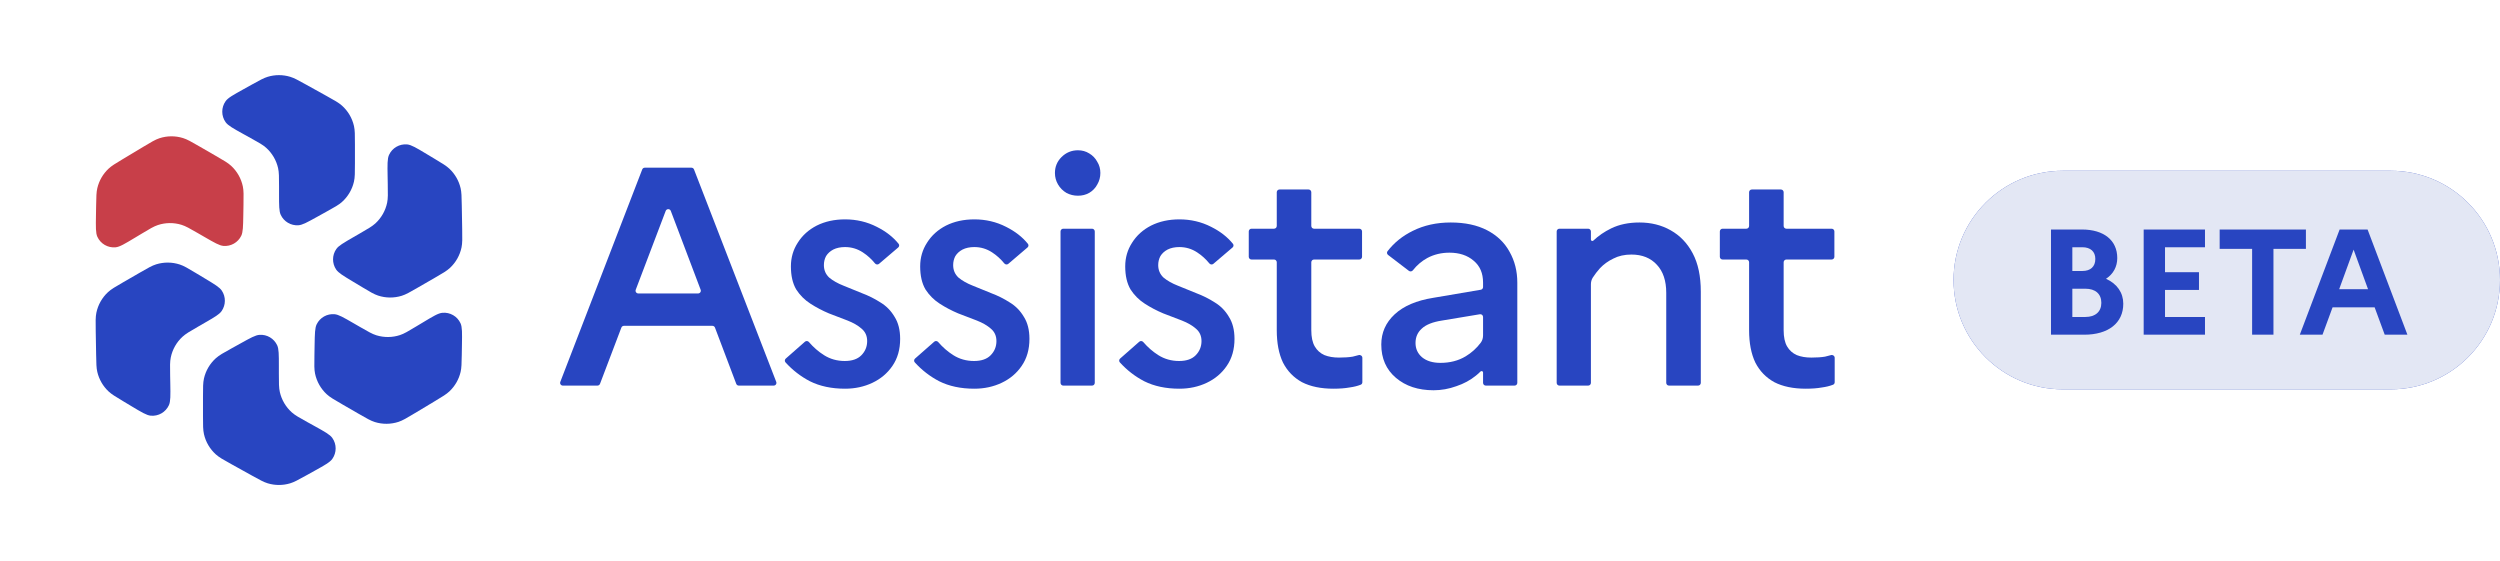
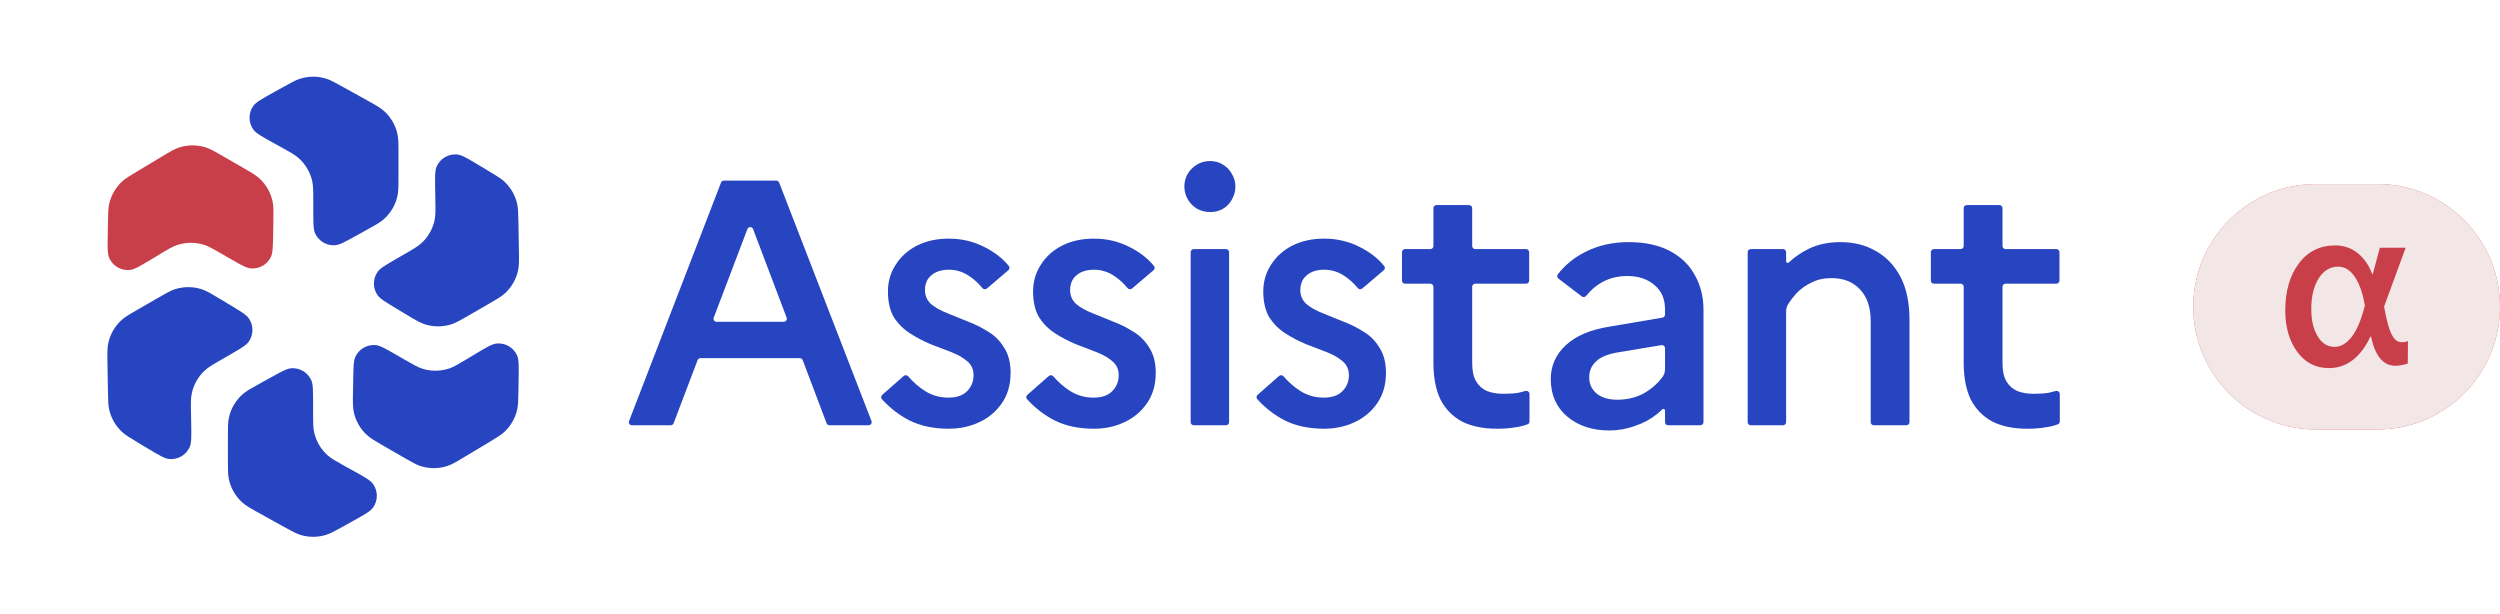
- <svg xmlns="http://www.w3.org/2000/svg" width="183" height="41" viewBox="0 0 183 41" fill="none">
-   <path d="M25.981 10.554C25.981 9.872 25.981 9.532 25.91 9.22C25.779 8.645 25.473 8.125 25.033 7.732C24.795 7.519 24.497 7.354 23.901 7.023L22.378 6.178C21.815 5.866 21.533 5.71 21.243 5.622C20.706 5.459 20.133 5.459 19.596 5.622C19.306 5.71 19.024 5.866 18.461 6.178L17.833 6.527C17.071 6.949 16.689 7.161 16.515 7.407C16.188 7.867 16.188 8.484 16.515 8.944C16.69 9.19 17.072 9.401 17.835 9.823L18.343 10.104C18.94 10.435 19.239 10.6 19.477 10.813C19.917 11.206 20.224 11.727 20.355 12.302C20.426 12.614 20.426 12.955 20.426 13.637V14.22C20.426 15.046 20.426 15.46 20.55 15.726C20.782 16.224 21.297 16.528 21.846 16.489C22.139 16.469 22.501 16.268 23.224 15.867L23.9 15.492C24.497 15.162 24.795 14.997 25.033 14.784C25.473 14.39 25.779 13.87 25.91 13.295C25.981 12.984 25.981 12.643 25.981 11.961V10.554Z" fill="#2845C1" />
-   <path d="M9.026 20.657C8.435 20.998 8.14 21.168 7.906 21.385C7.473 21.786 7.176 22.311 7.055 22.889C6.99 23.201 6.996 23.542 7.007 24.223L7.037 25.965C7.048 26.609 7.054 26.931 7.123 27.226C7.251 27.772 7.537 28.268 7.946 28.652C8.168 28.86 8.444 29.025 8.996 29.357L9.612 29.727C10.359 30.176 10.733 30.4 11.033 30.428C11.595 30.481 12.129 30.172 12.364 29.659C12.489 29.385 12.481 28.949 12.466 28.077L12.455 27.496C12.443 26.814 12.436 26.473 12.502 26.16C12.622 25.582 12.919 25.056 13.353 24.655C13.587 24.438 13.882 24.267 14.473 23.926L14.977 23.635C15.694 23.221 16.052 23.015 16.22 22.774C16.535 22.324 16.541 21.726 16.233 21.27C16.069 21.027 15.714 20.814 15.006 20.388L14.343 19.989C13.758 19.638 13.466 19.463 13.163 19.363C12.602 19.179 11.998 19.174 11.435 19.348C11.13 19.442 10.835 19.613 10.244 19.954L9.026 20.657Z" fill="#2845C1" />
-   <path d="M14.859 30.446C14.859 31.128 14.859 31.468 14.93 31.78C15.06 32.355 15.367 32.875 15.806 33.268C16.044 33.481 16.342 33.647 16.938 33.977L18.461 34.822C19.024 35.134 19.306 35.29 19.596 35.378C20.133 35.541 20.706 35.541 21.243 35.378C21.533 35.29 21.815 35.134 22.378 34.822L23.006 34.474C23.769 34.051 24.15 33.839 24.325 33.593C24.651 33.133 24.651 32.516 24.324 32.056C24.149 31.81 23.767 31.599 23.005 31.177L22.496 30.896C21.899 30.565 21.601 30.4 21.362 30.187C20.922 29.794 20.615 29.273 20.484 28.698C20.413 28.386 20.413 28.045 20.413 27.363V26.78C20.413 25.954 20.413 25.54 20.289 25.274C20.057 24.776 19.542 24.472 18.994 24.511C18.7 24.531 18.339 24.732 17.616 25.133L16.939 25.508C16.343 25.838 16.044 26.003 15.807 26.216C15.367 26.61 15.06 27.13 14.93 27.705C14.859 28.016 14.859 28.357 14.859 29.039V30.446Z" fill="#2845C1" />
-   <path d="M26.253 30.289C26.843 30.63 27.138 30.8 27.443 30.895C28.006 31.069 28.61 31.064 29.171 30.88C29.474 30.78 29.766 30.605 30.35 30.254L31.844 29.357C32.396 29.025 32.672 28.86 32.893 28.652C33.302 28.268 33.588 27.772 33.716 27.226C33.785 26.931 33.791 26.609 33.802 25.965L33.814 25.247C33.829 24.375 33.837 23.939 33.711 23.665C33.476 23.152 32.942 22.844 32.38 22.897C32.079 22.925 31.706 23.15 30.959 23.6L30.461 23.899C29.876 24.251 29.584 24.427 29.28 24.527C28.72 24.712 28.115 24.717 27.551 24.543C27.246 24.448 26.951 24.278 26.36 23.937L25.856 23.646C25.14 23.232 24.782 23.026 24.489 23C23.941 22.952 23.421 23.246 23.18 23.74C23.051 24.005 23.044 24.418 23.029 25.245L23.016 26.018C23.004 26.7 22.998 27.041 23.063 27.353C23.184 27.931 23.482 28.456 23.914 28.857C24.148 29.074 24.444 29.244 25.034 29.585L26.253 30.289Z" fill="#2845C1" />
-   <path d="M31.814 20.343C32.404 20.002 32.699 19.832 32.933 19.615C33.366 19.214 33.663 18.689 33.784 18.111C33.849 17.799 33.844 17.458 33.832 16.777L33.802 15.035C33.791 14.391 33.785 14.069 33.716 13.774C33.588 13.228 33.302 12.732 32.893 12.348C32.672 12.14 32.396 11.975 31.844 11.643L31.228 11.273C30.48 10.824 30.107 10.6 29.806 10.572C29.244 10.519 28.71 10.828 28.476 11.341C28.35 11.615 28.358 12.051 28.374 12.923L28.384 13.504C28.397 14.186 28.403 14.527 28.338 14.84C28.217 15.418 27.92 15.944 27.487 16.345C27.252 16.562 26.957 16.733 26.366 17.074L25.862 17.365C25.146 17.779 24.788 17.985 24.619 18.226C24.304 18.676 24.299 19.274 24.606 19.73C24.77 19.973 25.125 20.186 25.834 20.612L26.497 21.011C27.081 21.362 27.373 21.537 27.677 21.637C28.237 21.821 28.841 21.826 29.404 21.652C29.709 21.558 30.005 21.387 30.595 21.046L31.814 20.343Z" fill="#2845C1" />
-   <path d="M14.586 10.711C13.996 10.37 13.701 10.2 13.396 10.106C12.832 9.931 12.229 9.936 11.668 10.12C11.365 10.22 11.073 10.396 10.489 10.746L8.995 11.643C8.443 11.975 8.167 12.14 7.946 12.348C7.537 12.732 7.251 13.228 7.123 13.774C7.054 14.069 7.048 14.391 7.037 15.035L7.025 15.753C7.01 16.625 7.002 17.061 7.128 17.335C7.363 17.848 7.897 18.156 8.459 18.103C8.76 18.075 9.133 17.85 9.88 17.4L10.378 17.101C10.963 16.749 11.255 16.573 11.559 16.473C12.119 16.288 12.724 16.283 13.288 16.457C13.593 16.552 13.888 16.722 14.479 17.063L14.983 17.354C15.7 17.768 16.058 17.974 16.35 18C16.898 18.048 17.418 17.754 17.659 17.26C17.788 16.995 17.795 16.582 17.81 15.755L17.823 14.982C17.835 14.3 17.841 13.959 17.776 13.647C17.655 13.069 17.358 12.544 16.925 12.143C16.691 11.926 16.395 11.755 15.805 11.415L14.586 10.711Z" fill="#C83F49" />
-   <path d="M61.858 16.058C62.693 16.058 63.468 16.24 64.182 16.605C64.846 16.937 65.379 17.351 65.778 17.847C65.844 17.928 65.829 18.047 65.75 18.114L64.346 19.312C64.257 19.388 64.124 19.372 64.05 19.281C63.791 18.962 63.493 18.693 63.157 18.473C62.762 18.215 62.328 18.085 61.858 18.085C61.524 18.085 61.235 18.146 60.992 18.268C60.765 18.389 60.59 18.549 60.468 18.746C60.362 18.944 60.309 19.164 60.309 19.407C60.309 19.772 60.438 20.075 60.696 20.318C60.969 20.546 61.319 20.744 61.744 20.911C62.17 21.078 62.617 21.261 63.088 21.458C63.574 21.64 64.03 21.868 64.455 22.142C64.881 22.4 65.222 22.749 65.481 23.189C65.754 23.615 65.891 24.154 65.891 24.807C65.891 25.581 65.701 26.242 65.322 26.789C64.957 27.321 64.471 27.731 63.864 28.02C63.256 28.308 62.587 28.453 61.858 28.453C60.871 28.453 60.012 28.271 59.283 27.906C58.612 27.556 58.017 27.096 57.5 26.527C57.426 26.446 57.435 26.321 57.518 26.248L58.921 25.014C59.007 24.938 59.138 24.95 59.212 25.036C59.542 25.419 59.908 25.738 60.309 25.992C60.764 26.281 61.273 26.425 61.835 26.425C62.367 26.425 62.77 26.288 63.043 26.015C63.332 25.726 63.476 25.377 63.476 24.967C63.476 24.587 63.339 24.284 63.066 24.056C62.807 23.828 62.466 23.63 62.04 23.463C61.615 23.296 61.159 23.121 60.673 22.939C60.202 22.741 59.755 22.506 59.329 22.232C58.904 21.959 58.554 21.61 58.281 21.185C58.022 20.744 57.894 20.182 57.894 19.498C57.894 18.86 58.061 18.283 58.395 17.767C58.729 17.235 59.192 16.817 59.784 16.513C60.392 16.209 61.083 16.058 61.858 16.058Z" fill="#2845C1" />
-   <path d="M71.322 16.058C72.157 16.058 72.932 16.24 73.646 16.605C74.31 16.937 74.842 17.351 75.242 17.847C75.308 17.928 75.293 18.047 75.214 18.114L73.81 19.312C73.721 19.388 73.588 19.372 73.514 19.281C73.255 18.962 72.957 18.693 72.62 18.473C72.225 18.215 71.792 18.085 71.322 18.085C70.987 18.085 70.698 18.146 70.455 18.268C70.228 18.389 70.052 18.549 69.931 18.746C69.825 18.944 69.772 19.164 69.772 19.407C69.772 19.772 69.901 20.075 70.159 20.318C70.433 20.546 70.782 20.744 71.207 20.911C71.633 21.078 72.081 21.261 72.552 21.458C73.038 21.64 73.494 21.868 73.919 22.142C74.344 22.4 74.686 22.749 74.945 23.189C75.218 23.615 75.355 24.154 75.355 24.807C75.355 25.581 75.164 26.242 74.784 26.789C74.42 27.321 73.934 27.731 73.326 28.02C72.719 28.308 72.051 28.453 71.322 28.453C70.334 28.453 69.475 28.271 68.746 27.906C68.075 27.556 67.48 27.096 66.963 26.527C66.889 26.446 66.898 26.321 66.981 26.248L68.384 25.014C68.47 24.938 68.601 24.95 68.675 25.036C69.005 25.419 69.371 25.738 69.772 25.992C70.227 26.281 70.736 26.425 71.298 26.425C71.83 26.425 72.233 26.288 72.506 26.015C72.795 25.726 72.939 25.377 72.939 24.967C72.939 24.587 72.802 24.284 72.529 24.056C72.27 23.828 71.928 23.63 71.503 23.463C71.078 23.296 70.622 23.121 70.136 22.939C69.665 22.741 69.217 22.506 68.792 22.232C68.367 21.959 68.018 21.61 67.744 21.185C67.486 20.744 67.357 20.182 67.357 19.498C67.357 18.86 67.524 18.283 67.858 17.767C68.192 17.235 68.655 16.817 69.247 16.513C69.855 16.209 70.547 16.058 71.322 16.058Z" fill="#2845C1" />
-   <path d="M86.331 16.058C87.167 16.058 87.942 16.24 88.656 16.605C89.32 16.937 89.852 17.351 90.252 17.847C90.317 17.928 90.303 18.047 90.224 18.114L88.82 19.312C88.731 19.388 88.597 19.372 88.524 19.281C88.265 18.962 87.967 18.693 87.63 18.473C87.235 18.214 86.802 18.085 86.331 18.085C85.997 18.085 85.708 18.146 85.465 18.268C85.237 18.389 85.063 18.549 84.942 18.746C84.835 18.944 84.781 19.164 84.781 19.407C84.782 19.772 84.911 20.075 85.169 20.318C85.443 20.546 85.792 20.744 86.217 20.911C86.642 21.078 87.091 21.261 87.562 21.458C88.048 21.64 88.504 21.868 88.929 22.142C89.354 22.4 89.696 22.749 89.954 23.189C90.228 23.615 90.364 24.154 90.365 24.807C90.365 25.581 90.175 26.242 89.795 26.789C89.431 27.321 88.944 27.731 88.336 28.02C87.729 28.308 87.06 28.453 86.331 28.453C85.344 28.453 84.485 28.271 83.756 27.906C83.084 27.556 82.49 27.096 81.974 26.527C81.9 26.446 81.909 26.321 81.991 26.248L83.394 25.014C83.479 24.938 83.61 24.95 83.685 25.036C84.015 25.419 84.381 25.738 84.781 25.992C85.237 26.281 85.747 26.425 86.309 26.425C86.84 26.425 87.243 26.288 87.516 26.015C87.804 25.726 87.949 25.377 87.95 24.967C87.95 24.587 87.812 24.284 87.539 24.056C87.281 23.828 86.939 23.63 86.514 23.463C86.089 23.296 85.633 23.121 85.147 22.939C84.676 22.741 84.227 22.506 83.802 22.232C83.377 21.959 83.028 21.61 82.754 21.185C82.496 20.744 82.366 20.182 82.366 19.498C82.366 18.86 82.534 18.283 82.868 17.767C83.203 17.235 83.666 16.817 84.258 16.513C84.866 16.209 85.557 16.058 86.331 16.058Z" fill="#2845C1" />
-   <path fill-rule="evenodd" clip-rule="evenodd" d="M106.191 16.286C107.239 16.286 108.128 16.476 108.857 16.855C109.586 17.235 110.133 17.759 110.498 18.428C110.877 19.096 111.067 19.848 111.067 20.684V28.026C111.067 28.136 110.977 28.226 110.867 28.226H108.76C108.65 28.226 108.56 28.136 108.56 28.026V27.266C108.56 27.172 108.438 27.127 108.372 27.195C108.27 27.3 108.159 27.4 108.037 27.496C107.626 27.83 107.148 28.089 106.601 28.271C106.054 28.469 105.5 28.567 104.938 28.567C103.814 28.567 102.894 28.264 102.18 27.656C101.466 27.049 101.11 26.235 101.11 25.218C101.11 24.352 101.436 23.615 102.089 23.008C102.743 22.4 103.684 21.997 104.915 21.8L108.394 21.209C108.49 21.193 108.56 21.109 108.56 21.012V20.684C108.56 20 108.333 19.469 107.877 19.089C107.422 18.694 106.829 18.496 106.1 18.496C105.508 18.496 104.968 18.626 104.482 18.884C104.071 19.109 103.717 19.41 103.422 19.787C103.351 19.876 103.222 19.896 103.132 19.827L101.606 18.66C101.52 18.594 101.501 18.472 101.568 18.387C102.052 17.762 102.666 17.267 103.411 16.901C104.231 16.491 105.158 16.286 106.191 16.286ZM105.553 23.464C104.87 23.57 104.376 23.767 104.072 24.056C103.768 24.329 103.616 24.678 103.616 25.104C103.616 25.529 103.775 25.879 104.094 26.152C104.428 26.426 104.877 26.562 105.439 26.562C106.138 26.562 106.753 26.403 107.285 26.084C107.721 25.822 108.09 25.488 108.393 25.083C108.508 24.93 108.56 24.74 108.56 24.548V23.201C108.56 23.077 108.449 22.983 108.327 23.003L105.553 23.464Z" fill="#2845C1" />
-   <path d="M95.987 16.541C95.987 16.652 96.076 16.741 96.187 16.741H99.502C99.612 16.741 99.702 16.831 99.702 16.941V18.797C99.702 18.907 99.612 18.997 99.502 18.997H96.187C96.076 18.997 95.987 19.087 95.987 19.197V24.17C95.987 24.671 96.071 25.066 96.238 25.355C96.405 25.643 96.64 25.855 96.944 25.992C97.248 26.114 97.605 26.175 98.015 26.175C98.41 26.175 98.745 26.152 99.018 26.106C99.174 26.072 99.317 26.035 99.448 25.995C99.583 25.954 99.724 26.052 99.724 26.193V27.981C99.724 28.06 99.678 28.133 99.604 28.161C99.361 28.256 99.089 28.323 98.79 28.362C98.455 28.423 98.061 28.453 97.605 28.453C96.694 28.453 95.926 28.294 95.303 27.975C94.696 27.64 94.233 27.162 93.914 26.539C93.61 25.901 93.459 25.111 93.459 24.17V19.197C93.459 19.087 93.369 18.997 93.258 18.997H91.609C91.498 18.997 91.409 18.907 91.409 18.797V16.941C91.409 16.831 91.498 16.741 91.609 16.741H93.258C93.369 16.741 93.459 16.652 93.459 16.541V14.071C93.459 13.961 93.548 13.871 93.659 13.871H95.787C95.897 13.871 95.987 13.961 95.987 14.071V16.541Z" fill="#2845C1" />
-   <path d="M130.563 16.541C130.563 16.652 130.653 16.741 130.763 16.741H134.077C134.187 16.741 134.277 16.831 134.277 16.941V18.797C134.277 18.907 134.187 18.997 134.077 18.997H130.763C130.653 18.997 130.563 19.087 130.563 19.197V24.17C130.563 24.671 130.646 25.066 130.813 25.355C130.98 25.643 131.216 25.855 131.52 25.992C131.824 26.114 132.18 26.175 132.59 26.175C132.985 26.175 133.32 26.152 133.593 26.106C133.749 26.072 133.893 26.035 134.024 25.995C134.158 25.954 134.299 26.052 134.299 26.192V27.981C134.299 28.06 134.253 28.133 134.179 28.161C133.936 28.256 133.665 28.323 133.366 28.362C133.032 28.423 132.636 28.453 132.18 28.453C131.269 28.453 130.502 28.294 129.879 27.975C129.272 27.64 128.809 27.162 128.49 26.539C128.186 25.901 128.034 25.112 128.034 24.17V19.197C128.034 19.087 127.944 18.997 127.834 18.997H126.092C125.982 18.997 125.892 18.907 125.892 18.797V16.941C125.892 16.831 125.982 16.741 126.092 16.741H127.834C127.944 16.741 128.034 16.652 128.034 16.541V14.071C128.034 13.961 128.123 13.871 128.234 13.871H130.363C130.473 13.871 130.563 13.961 130.563 14.071V16.541Z" fill="#2845C1" />
-   <path fill-rule="evenodd" clip-rule="evenodd" d="M56.821 27.953C56.872 28.084 56.775 28.226 56.634 28.226H54.08C53.997 28.226 53.922 28.174 53.893 28.096L52.336 23.98C52.306 23.902 52.232 23.851 52.148 23.851H45.671C45.588 23.851 45.513 23.902 45.484 23.98L43.92 28.097C43.89 28.174 43.816 28.226 43.733 28.226H41.2C41.06 28.226 40.963 28.085 41.014 27.954L47.011 12.403C47.04 12.326 47.115 12.275 47.197 12.275H50.614C50.697 12.275 50.771 12.326 50.801 12.403L56.821 27.953ZM46.536 21.21C46.486 21.341 46.583 21.481 46.723 21.481H51.101C51.24 21.481 51.337 21.341 51.288 21.211L49.103 15.44C49.038 15.267 48.795 15.267 48.729 15.439L46.536 21.21Z" fill="#2845C1" />
-   <path d="M80.137 28.026C80.137 28.136 80.048 28.226 79.937 28.226H77.831C77.721 28.226 77.631 28.136 77.631 28.026V16.941C77.631 16.831 77.721 16.741 77.831 16.741H79.937C80.048 16.741 80.137 16.831 80.137 16.941V28.026Z" fill="#2845C1" />
-   <path d="M120.009 16.286C120.86 16.286 121.619 16.476 122.288 16.855C122.971 17.235 123.511 17.798 123.906 18.542C124.301 19.286 124.499 20.221 124.499 21.345V28.026C124.499 28.136 124.409 28.226 124.299 28.226H122.169C122.059 28.226 121.969 28.136 121.969 28.026V21.436C121.969 20.555 121.741 19.871 121.286 19.385C120.83 18.884 120.206 18.633 119.417 18.633C118.915 18.633 118.475 18.731 118.095 18.929C117.715 19.111 117.389 19.347 117.116 19.636C116.919 19.855 116.745 20.083 116.592 20.32C116.498 20.466 116.455 20.638 116.455 20.812V28.026C116.455 28.136 116.365 28.226 116.255 28.226H114.149C114.038 28.226 113.949 28.136 113.949 28.026V16.941C113.949 16.831 114.038 16.741 114.149 16.741H116.255C116.365 16.741 116.455 16.831 116.455 16.941V17.539C116.455 17.629 116.566 17.675 116.631 17.613C117.008 17.257 117.443 16.959 117.936 16.719C118.528 16.43 119.219 16.286 120.009 16.286Z" fill="#2845C1" />
-   <path d="M78.907 11C79.21 11 79.484 11.076 79.727 11.227C79.985 11.379 80.183 11.585 80.32 11.843C80.472 12.086 80.547 12.359 80.547 12.663C80.547 12.967 80.472 13.248 80.32 13.506C80.183 13.764 79.985 13.969 79.727 14.121C79.484 14.258 79.211 14.326 78.907 14.326C78.603 14.326 78.322 14.258 78.064 14.121C77.806 13.969 77.601 13.764 77.449 13.506C77.297 13.248 77.221 12.967 77.221 12.663C77.221 12.207 77.381 11.82 77.7 11.501C78.034 11.167 78.436 11 78.907 11Z" fill="#2845C1" />
-   <rect x="143" y="12.5" width="40" height="16" rx="8" fill="#2845C1" />
-   <rect x="143" y="12.5" width="40" height="16" rx="8" fill="#F7F8FA" fill-opacity="0.9" />
-   <path d="M150.133 24.5V16.8H152.399C154.005 16.8 154.984 17.592 154.984 18.89C154.984 19.517 154.698 20.056 154.159 20.408C154.973 20.771 155.424 21.431 155.424 22.234C155.424 23.642 154.335 24.5 152.564 24.5H150.133ZM152.432 18.098H151.695V19.836H152.432C153.026 19.836 153.378 19.517 153.378 18.956C153.378 18.417 153.026 18.098 152.432 18.098ZM152.652 21.134H151.695V23.202H152.652C153.378 23.202 153.818 22.817 153.818 22.168C153.818 21.508 153.378 21.134 152.652 21.134ZM156.917 24.5V16.8H161.405V18.098H158.479V19.924H160.965V21.222H158.479V23.202H161.405V24.5H156.917ZM162.479 18.219V16.8H168.793V18.219H166.417V24.5H164.855V18.219H162.479ZM168.346 24.5L171.261 16.8H173.307L176.222 24.5H174.561L173.824 22.498H170.744L170.007 24.5H168.346ZM171.228 21.167H173.34L172.284 18.274L171.228 21.167Z" fill="#2845C1" />
+ <svg xmlns="http://www.w3.org/2000/svg" width="163" height="40" viewBox="0 0 163 40" fill="none">
+   <path d="M25.981 10.054C25.981 9.372 25.981 9.032 25.91 8.72C25.779 8.145 25.473 7.625 25.033 7.232C24.795 7.019 24.497 6.854 23.901 6.523L22.378 5.678C21.815 5.366 21.533 5.21 21.243 5.122C20.706 4.959 20.133 4.959 19.596 5.122C19.306 5.21 19.024 5.366 18.461 5.678L17.833 6.027C17.071 6.449 16.689 6.661 16.515 6.907C16.188 7.367 16.188 7.984 16.515 8.444C16.69 8.69 17.072 8.901 17.835 9.323L18.343 9.604C18.94 9.935 19.239 10.1 19.477 10.313C19.917 10.706 20.224 11.227 20.355 11.802C20.426 12.114 20.426 12.455 20.426 13.137V13.72C20.426 14.546 20.426 14.96 20.55 15.226C20.782 15.724 21.297 16.028 21.846 15.989C22.139 15.969 22.501 15.768 23.224 15.367L23.9 14.992C24.497 14.662 24.795 14.497 25.033 14.284C25.473 13.89 25.779 13.37 25.91 12.795C25.981 12.484 25.981 12.143 25.981 11.461V10.054Z" fill="#2845C1" />
+   <path d="M9.026 20.157C8.435 20.498 8.14 20.668 7.906 20.885C7.473 21.286 7.176 21.811 7.055 22.389C6.99 22.701 6.996 23.042 7.007 23.723L7.037 25.465C7.048 26.109 7.054 26.431 7.123 26.726C7.251 27.272 7.537 27.768 7.946 28.152C8.168 28.36 8.444 28.525 8.996 28.857L9.612 29.227C10.359 29.676 10.733 29.9 11.033 29.928C11.595 29.981 12.129 29.672 12.364 29.159C12.489 28.885 12.481 28.449 12.466 27.577L12.455 26.996C12.443 26.314 12.436 25.973 12.502 25.66C12.622 25.082 12.919 24.556 13.353 24.155C13.587 23.938 13.882 23.767 14.473 23.426L14.977 23.135C15.694 22.721 16.052 22.515 16.22 22.274C16.535 21.824 16.541 21.226 16.233 20.77C16.069 20.527 15.714 20.314 15.006 19.888L14.343 19.489C13.758 19.138 13.466 18.963 13.163 18.863C12.602 18.679 11.998 18.674 11.435 18.848C11.13 18.942 10.835 19.113 10.244 19.454L9.026 20.157Z" fill="#2845C1" />
+   <path d="M14.859 29.946C14.859 30.628 14.859 30.968 14.93 31.28C15.06 31.855 15.367 32.375 15.806 32.768C16.044 32.981 16.342 33.147 16.938 33.477L18.461 34.322C19.024 34.634 19.306 34.79 19.596 34.878C20.133 35.041 20.706 35.041 21.243 34.878C21.533 34.79 21.815 34.634 22.378 34.322L23.006 33.974C23.769 33.551 24.15 33.339 24.325 33.093C24.651 32.633 24.651 32.016 24.324 31.556C24.149 31.31 23.767 31.099 23.005 30.677L22.496 30.396C21.899 30.065 21.601 29.9 21.362 29.687C20.922 29.294 20.615 28.773 20.484 28.198C20.413 27.886 20.413 27.545 20.413 26.863V26.28C20.413 25.454 20.413 25.04 20.289 24.774C20.057 24.276 19.542 23.972 18.994 24.011C18.7 24.031 18.339 24.232 17.616 24.633L16.939 25.008C16.343 25.338 16.044 25.503 15.807 25.716C15.367 26.11 15.06 26.63 14.93 27.205C14.859 27.516 14.859 27.857 14.859 28.539V29.946Z" fill="#2845C1" />
+   <path d="M26.253 29.789C26.843 30.13 27.138 30.3 27.443 30.395C28.006 30.569 28.61 30.564 29.171 30.38C29.474 30.28 29.766 30.105 30.35 29.754L31.844 28.857C32.396 28.525 32.672 28.36 32.893 28.152C33.302 27.768 33.588 27.272 33.716 26.726C33.785 26.431 33.791 26.109 33.802 25.465L33.814 24.747C33.829 23.875 33.837 23.439 33.711 23.165C33.476 22.652 32.942 22.344 32.38 22.397C32.079 22.425 31.706 22.65 30.959 23.1L30.461 23.399C29.876 23.751 29.584 23.927 29.28 24.027C28.72 24.212 28.115 24.217 27.551 24.043C27.246 23.948 26.951 23.778 26.36 23.437L25.856 23.146C25.14 22.732 24.782 22.526 24.489 22.5C23.941 22.452 23.421 22.746 23.18 23.24C23.051 23.505 23.044 23.918 23.029 24.745L23.016 25.518C23.004 26.2 22.998 26.541 23.063 26.853C23.184 27.431 23.482 27.956 23.914 28.357C24.148 28.574 24.444 28.744 25.034 29.085L26.253 29.789Z" fill="#2845C1" />
+   <path d="M31.814 19.843C32.404 19.502 32.699 19.332 32.933 19.115C33.366 18.714 33.663 18.189 33.784 17.611C33.849 17.299 33.844 16.958 33.832 16.277L33.802 14.535C33.791 13.891 33.785 13.569 33.716 13.274C33.588 12.728 33.302 12.232 32.893 11.848C32.672 11.64 32.396 11.475 31.844 11.143L31.228 10.773C30.48 10.324 30.107 10.1 29.806 10.072C29.244 10.019 28.71 10.328 28.476 10.841C28.35 11.115 28.358 11.551 28.374 12.423L28.384 13.004C28.397 13.686 28.403 14.027 28.338 14.34C28.217 14.918 27.92 15.444 27.487 15.845C27.252 16.062 26.957 16.233 26.366 16.574L25.862 16.865C25.146 17.279 24.788 17.485 24.619 17.726C24.304 18.176 24.299 18.774 24.606 19.23C24.77 19.473 25.125 19.686 25.834 20.112L26.497 20.511C27.081 20.862 27.373 21.037 27.677 21.137C28.237 21.321 28.841 21.326 29.404 21.152C29.709 21.058 30.005 20.887 30.595 20.546L31.814 19.843Z" fill="#2845C1" />
+   <path d="M14.586 10.211C13.996 9.87 13.701 9.7 13.396 9.606C12.833 9.431 12.229 9.436 11.669 9.62C11.365 9.72 11.073 9.895 10.489 10.246L8.996 11.143C8.444 11.475 8.168 11.64 7.946 11.848C7.537 12.232 7.251 12.728 7.123 13.274C7.054 13.569 7.048 13.891 7.037 14.535L7.025 15.253C7.01 16.125 7.002 16.561 7.128 16.835C7.364 17.348 7.898 17.656 8.46 17.603C8.76 17.575 9.134 17.35 9.881 16.9L10.379 16.601C10.963 16.249 11.255 16.073 11.559 15.973C12.12 15.788 12.724 15.783 13.288 15.957C13.593 16.052 13.889 16.222 14.479 16.563L14.984 16.854C15.7 17.268 16.058 17.474 16.351 17.5C16.898 17.548 17.419 17.254 17.659 16.76C17.788 16.495 17.795 16.082 17.81 15.255L17.823 14.482C17.835 13.8 17.841 13.459 17.776 13.147C17.655 12.569 17.358 12.044 16.925 11.643C16.691 11.426 16.395 11.255 15.805 10.915L14.586 10.211Z" fill="#C83F49" />
+   <path d="M61.858 15.558C62.693 15.558 63.468 15.74 64.182 16.105C64.846 16.437 65.379 16.851 65.778 17.347C65.844 17.428 65.829 17.547 65.75 17.614L64.346 18.812C64.257 18.888 64.124 18.872 64.05 18.781C63.791 18.462 63.493 18.193 63.157 17.973C62.762 17.715 62.328 17.585 61.858 17.585C61.524 17.585 61.235 17.646 60.992 17.768C60.765 17.889 60.59 18.049 60.468 18.246C60.362 18.444 60.309 18.664 60.309 18.907C60.309 19.272 60.438 19.575 60.696 19.818C60.969 20.046 61.319 20.244 61.744 20.411C62.17 20.578 62.617 20.761 63.088 20.958C63.574 21.14 64.03 21.368 64.455 21.642C64.881 21.9 65.222 22.249 65.481 22.689C65.754 23.115 65.891 23.654 65.891 24.307C65.891 25.081 65.701 25.742 65.322 26.289C64.957 26.821 64.471 27.231 63.864 27.52C63.256 27.808 62.587 27.953 61.858 27.953C60.871 27.953 60.012 27.771 59.283 27.406C58.612 27.056 58.017 26.596 57.5 26.027C57.426 25.946 57.435 25.821 57.518 25.748L58.921 24.514C59.007 24.438 59.138 24.45 59.212 24.536C59.542 24.919 59.908 25.238 60.309 25.492C60.764 25.781 61.273 25.925 61.835 25.925C62.367 25.925 62.77 25.788 63.043 25.515C63.332 25.226 63.476 24.877 63.476 24.467C63.476 24.087 63.339 23.784 63.066 23.556C62.807 23.328 62.466 23.13 62.04 22.963C61.615 22.796 61.159 22.621 60.673 22.439C60.202 22.241 59.755 22.006 59.329 21.732C58.904 21.459 58.554 21.11 58.281 20.685C58.022 20.244 57.894 19.682 57.894 18.998C57.894 18.36 58.061 17.783 58.395 17.267C58.729 16.735 59.192 16.317 59.784 16.013C60.392 15.709 61.083 15.558 61.858 15.558Z" fill="#2845C1" />
+   <path d="M71.322 15.558C72.157 15.558 72.932 15.74 73.646 16.105C74.31 16.437 74.842 16.851 75.242 17.347C75.308 17.428 75.293 17.547 75.214 17.614L73.81 18.812C73.721 18.888 73.588 18.872 73.514 18.781C73.255 18.462 72.957 18.193 72.62 17.973C72.225 17.715 71.792 17.585 71.322 17.585C70.987 17.585 70.698 17.646 70.455 17.768C70.228 17.889 70.052 18.049 69.931 18.246C69.825 18.444 69.772 18.664 69.772 18.907C69.772 19.272 69.901 19.575 70.159 19.818C70.433 20.046 70.782 20.244 71.207 20.411C71.633 20.578 72.081 20.761 72.552 20.958C73.038 21.14 73.494 21.368 73.919 21.642C74.344 21.9 74.686 22.249 74.945 22.689C75.218 23.115 75.355 23.654 75.355 24.307C75.355 25.081 75.164 25.742 74.784 26.289C74.42 26.821 73.934 27.231 73.326 27.52C72.719 27.808 72.051 27.953 71.322 27.953C70.334 27.953 69.475 27.771 68.746 27.406C68.075 27.056 67.48 26.596 66.963 26.027C66.889 25.946 66.898 25.821 66.981 25.748L68.384 24.514C68.47 24.438 68.601 24.45 68.675 24.536C69.005 24.919 69.371 25.238 69.772 25.492C70.227 25.781 70.736 25.925 71.298 25.925C71.83 25.925 72.233 25.788 72.506 25.515C72.795 25.226 72.939 24.877 72.939 24.467C72.939 24.087 72.802 23.784 72.529 23.556C72.27 23.328 71.928 23.13 71.503 22.963C71.078 22.796 70.622 22.621 70.136 22.439C69.665 22.241 69.217 22.006 68.792 21.732C68.367 21.459 68.018 21.11 67.744 20.685C67.486 20.244 67.357 19.682 67.357 18.998C67.357 18.36 67.524 17.783 67.858 17.267C68.192 16.735 68.655 16.317 69.247 16.013C69.855 15.709 70.547 15.558 71.322 15.558Z" fill="#2845C1" />
+   <path d="M86.331 15.558C87.167 15.558 87.942 15.74 88.656 16.105C89.32 16.437 89.852 16.851 90.252 17.347C90.317 17.428 90.303 17.547 90.224 17.614L88.82 18.812C88.731 18.888 88.597 18.872 88.524 18.781C88.265 18.462 87.967 18.193 87.63 17.973C87.235 17.714 86.802 17.585 86.331 17.585C85.997 17.585 85.708 17.646 85.465 17.768C85.237 17.889 85.063 18.049 84.942 18.246C84.835 18.444 84.781 18.664 84.781 18.907C84.782 19.272 84.911 19.575 85.169 19.818C85.443 20.046 85.792 20.244 86.217 20.411C86.642 20.578 87.091 20.761 87.562 20.958C88.048 21.14 88.504 21.368 88.929 21.642C89.354 21.9 89.696 22.249 89.954 22.689C90.228 23.115 90.364 23.654 90.365 24.307C90.365 25.081 90.175 25.742 89.795 26.289C89.431 26.821 88.944 27.231 88.336 27.52C87.729 27.808 87.06 27.953 86.331 27.953C85.344 27.953 84.485 27.771 83.756 27.406C83.084 27.056 82.49 26.596 81.974 26.027C81.9 25.946 81.909 25.821 81.991 25.748L83.394 24.514C83.479 24.438 83.61 24.45 83.685 24.536C84.015 24.919 84.381 25.238 84.781 25.492C85.237 25.781 85.747 25.925 86.309 25.925C86.84 25.925 87.243 25.788 87.516 25.515C87.804 25.226 87.949 24.877 87.95 24.467C87.95 24.087 87.812 23.784 87.539 23.556C87.281 23.328 86.939 23.13 86.514 22.963C86.089 22.796 85.633 22.621 85.147 22.439C84.676 22.241 84.227 22.006 83.802 21.732C83.377 21.459 83.028 21.11 82.754 20.685C82.496 20.244 82.366 19.682 82.366 18.998C82.366 18.36 82.534 17.783 82.868 17.267C83.203 16.735 83.666 16.317 84.258 16.013C84.866 15.709 85.557 15.558 86.331 15.558Z" fill="#2845C1" />
+   <path fill-rule="evenodd" clip-rule="evenodd" d="M106.191 15.786C107.239 15.786 108.128 15.976 108.857 16.355C109.586 16.735 110.133 17.259 110.498 17.928C110.877 18.596 111.067 19.348 111.067 20.184V27.526C111.067 27.636 110.977 27.726 110.867 27.726H108.76C108.65 27.726 108.56 27.636 108.56 27.526V26.766C108.56 26.672 108.438 26.627 108.372 26.695C108.27 26.8 108.159 26.9 108.037 26.996C107.626 27.33 107.148 27.589 106.601 27.771C106.054 27.969 105.5 28.067 104.938 28.067C103.814 28.067 102.894 27.764 102.18 27.156C101.466 26.549 101.11 25.735 101.11 24.718C101.11 23.852 101.436 23.115 102.089 22.508C102.743 21.9 103.684 21.497 104.915 21.3L108.394 20.709C108.49 20.693 108.56 20.609 108.56 20.512V20.184C108.56 19.5 108.333 18.969 107.877 18.589C107.422 18.194 106.829 17.996 106.1 17.996C105.508 17.996 104.968 18.126 104.482 18.384C104.071 18.609 103.717 18.91 103.422 19.287C103.351 19.376 103.222 19.396 103.132 19.327L101.606 18.16C101.52 18.094 101.501 17.972 101.568 17.887C102.052 17.262 102.666 16.767 103.411 16.401C104.231 15.991 105.158 15.786 106.191 15.786ZM105.553 22.964C104.87 23.07 104.376 23.267 104.072 23.556C103.768 23.829 103.616 24.178 103.616 24.604C103.616 25.029 103.775 25.379 104.094 25.652C104.428 25.926 104.877 26.062 105.439 26.062C106.138 26.062 106.753 25.903 107.285 25.584C107.721 25.322 108.09 24.988 108.393 24.583C108.508 24.43 108.56 24.24 108.56 24.048V22.701C108.56 22.577 108.449 22.483 108.327 22.503L105.553 22.964Z" fill="#2845C1" />
+   <path d="M95.987 16.041C95.987 16.152 96.076 16.241 96.187 16.241H99.502C99.612 16.241 99.702 16.331 99.702 16.441V18.297C99.702 18.407 99.612 18.497 99.502 18.497H96.187C96.076 18.497 95.987 18.587 95.987 18.697V23.67C95.987 24.171 96.071 24.566 96.238 24.855C96.405 25.143 96.64 25.355 96.944 25.492C97.248 25.614 97.605 25.675 98.015 25.675C98.41 25.675 98.745 25.652 99.018 25.606C99.174 25.572 99.317 25.535 99.448 25.495C99.583 25.454 99.724 25.552 99.724 25.693V27.481C99.724 27.56 99.678 27.633 99.604 27.661C99.361 27.756 99.089 27.823 98.79 27.862C98.455 27.923 98.061 27.953 97.605 27.953C96.694 27.953 95.926 27.794 95.303 27.475C94.696 27.14 94.233 26.662 93.914 26.039C93.61 25.401 93.459 24.611 93.459 23.67V18.697C93.459 18.587 93.369 18.497 93.258 18.497H91.609C91.498 18.497 91.409 18.407 91.409 18.297V16.441C91.409 16.331 91.498 16.241 91.609 16.241H93.258C93.369 16.241 93.459 16.152 93.459 16.041V13.571C93.459 13.461 93.548 13.371 93.659 13.371H95.787C95.897 13.371 95.987 13.461 95.987 13.571V16.041Z" fill="#2845C1" />
+   <path d="M130.563 16.041C130.563 16.152 130.653 16.241 130.763 16.241H134.077C134.187 16.241 134.277 16.331 134.277 16.441V18.297C134.277 18.407 134.187 18.497 134.077 18.497H130.763C130.653 18.497 130.563 18.587 130.563 18.697V23.67C130.563 24.171 130.646 24.566 130.813 24.855C130.98 25.143 131.216 25.355 131.52 25.492C131.824 25.614 132.18 25.675 132.59 25.675C132.985 25.675 133.32 25.652 133.593 25.606C133.749 25.572 133.893 25.535 134.024 25.495C134.158 25.454 134.299 25.552 134.299 25.692V27.481C134.299 27.56 134.253 27.633 134.179 27.661C133.936 27.756 133.665 27.823 133.366 27.862C133.032 27.923 132.636 27.953 132.18 27.953C131.269 27.953 130.502 27.794 129.879 27.475C129.272 27.14 128.809 26.662 128.49 26.039C128.186 25.401 128.034 24.612 128.034 23.67V18.697C128.034 18.587 127.944 18.497 127.834 18.497H126.092C125.982 18.497 125.892 18.407 125.892 18.297V16.441C125.892 16.331 125.982 16.241 126.092 16.241H127.834C127.944 16.241 128.034 16.152 128.034 16.041V13.571C128.034 13.461 128.123 13.371 128.234 13.371H130.363C130.473 13.371 130.563 13.461 130.563 13.571V16.041Z" fill="#2845C1" />
+   <path fill-rule="evenodd" clip-rule="evenodd" d="M56.821 27.453C56.872 27.584 56.775 27.726 56.634 27.726H54.08C53.997 27.726 53.922 27.674 53.893 27.596L52.336 23.48C52.306 23.402 52.232 23.351 52.148 23.351H45.671C45.588 23.351 45.513 23.402 45.484 23.48L43.92 27.597C43.89 27.674 43.816 27.726 43.733 27.726H41.2C41.06 27.726 40.963 27.585 41.014 27.454L47.011 11.903C47.04 11.826 47.115 11.775 47.197 11.775H50.614C50.697 11.775 50.771 11.826 50.801 11.903L56.821 27.453ZM46.536 20.71C46.486 20.841 46.583 20.981 46.723 20.981H51.101C51.24 20.981 51.337 20.841 51.288 20.711L49.103 14.94C49.038 14.767 48.795 14.767 48.729 14.939L46.536 20.71Z" fill="#2845C1" />
+   <path d="M80.137 27.526C80.137 27.636 80.048 27.726 79.937 27.726H77.831C77.721 27.726 77.631 27.636 77.631 27.526V16.441C77.631 16.331 77.721 16.241 77.831 16.241H79.937C80.048 16.241 80.137 16.331 80.137 16.441V27.526Z" fill="#2845C1" />
+   <path d="M120.009 15.786C120.86 15.786 121.619 15.976 122.288 16.355C122.971 16.735 123.511 17.298 123.906 18.042C124.301 18.786 124.499 19.721 124.499 20.845V27.526C124.499 27.636 124.409 27.726 124.299 27.726H122.169C122.059 27.726 121.969 27.636 121.969 27.526V20.936C121.969 20.055 121.741 19.371 121.286 18.885C120.83 18.384 120.206 18.133 119.417 18.133C118.915 18.133 118.475 18.231 118.095 18.429C117.715 18.611 117.389 18.847 117.116 19.136C116.919 19.355 116.745 19.583 116.592 19.82C116.498 19.966 116.455 20.138 116.455 20.312V27.526C116.455 27.636 116.365 27.726 116.255 27.726H114.149C114.038 27.726 113.949 27.636 113.949 27.526V16.441C113.949 16.331 114.038 16.241 114.149 16.241H116.255C116.365 16.241 116.455 16.331 116.455 16.441V17.039C116.455 17.129 116.566 17.175 116.631 17.113C117.008 16.757 117.443 16.459 117.936 16.219C118.528 15.93 119.219 15.786 120.009 15.786Z" fill="#2845C1" />
+   <path d="M78.907 10.5C79.21 10.5 79.484 10.576 79.727 10.727C79.985 10.879 80.183 11.085 80.32 11.343C80.472 11.586 80.547 11.859 80.547 12.163C80.547 12.467 80.472 12.748 80.32 13.006C80.183 13.264 79.985 13.469 79.727 13.621C79.484 13.758 79.211 13.826 78.907 13.826C78.603 13.826 78.322 13.758 78.064 13.621C77.806 13.469 77.601 13.264 77.449 13.006C77.297 12.748 77.221 12.467 77.221 12.163C77.221 11.707 77.381 11.32 77.7 11.001C78.034 10.667 78.436 10.5 78.907 10.5Z" fill="#2845C1" />
+   <rect x="143" y="12" width="20" height="16" rx="8" fill="#C83F49" />
+   <rect x="143" y="12" width="20" height="16" rx="8" fill="#F6F8F9" fill-opacity="0.9" />
+   <path d="M156.987 23.704C156.685 23.798 156.415 23.849 156.179 23.849C155.391 23.849 154.859 23.214 154.589 21.937H154.557C153.906 23.315 152.993 24 151.844 24C150.984 24 150.294 23.646 149.775 22.932C149.256 22.218 149 21.324 149 20.242C149 18.979 149.296 17.969 149.88 17.183C150.465 16.397 151.259 16 152.264 16C152.803 16 153.289 16.166 153.709 16.491C154.13 16.822 154.452 17.284 154.675 17.883H154.701L155.167 16.151H156.849L155.443 19.989C155.601 20.884 155.765 21.497 155.949 21.822C156.107 22.146 156.33 22.312 156.606 22.312C156.764 22.312 156.888 22.283 157 22.233L156.987 23.704ZM154.189 19.924C154.051 19.109 153.828 18.474 153.525 18.041C153.23 17.601 152.869 17.385 152.455 17.385C151.916 17.385 151.483 17.652 151.161 18.178C150.839 18.712 150.695 19.369 150.695 20.141C150.695 20.848 150.819 21.432 151.102 21.908C151.378 22.384 151.752 22.615 152.218 22.615C152.612 22.615 152.974 22.406 153.296 22.009C153.624 21.598 153.893 20.999 154.11 20.213L154.189 19.924Z" fill="#C83F49" />
</svg>
